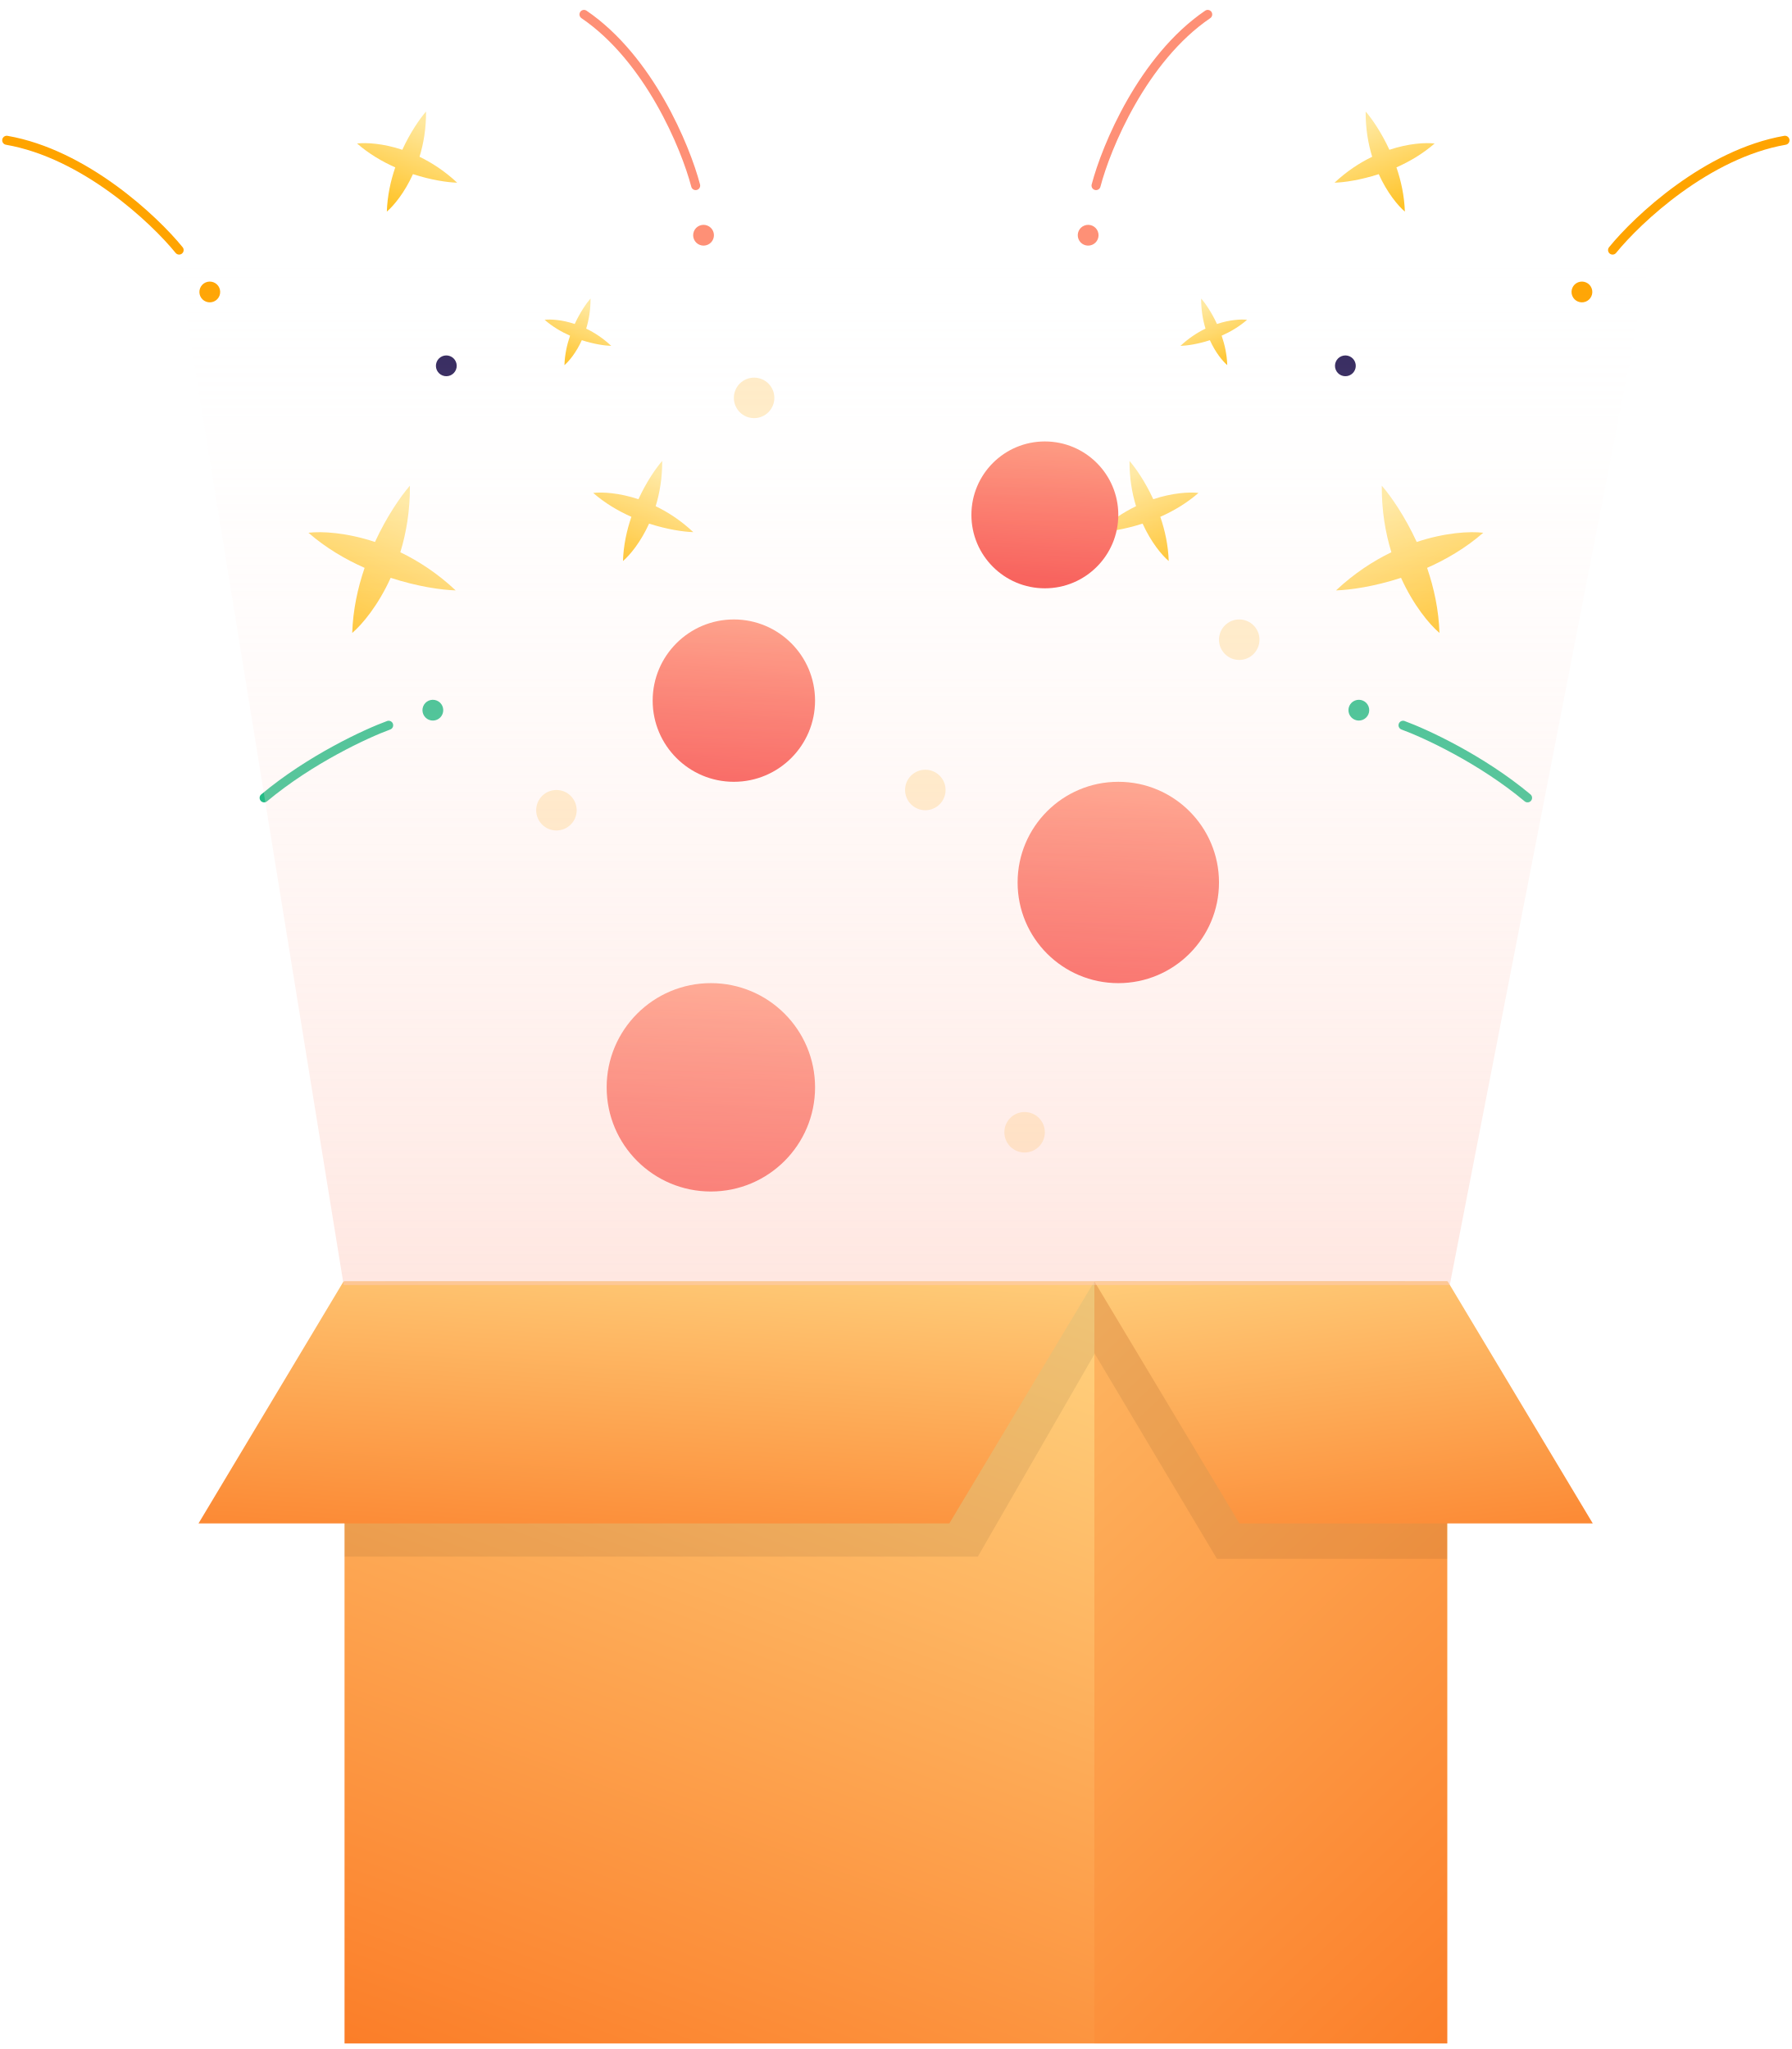
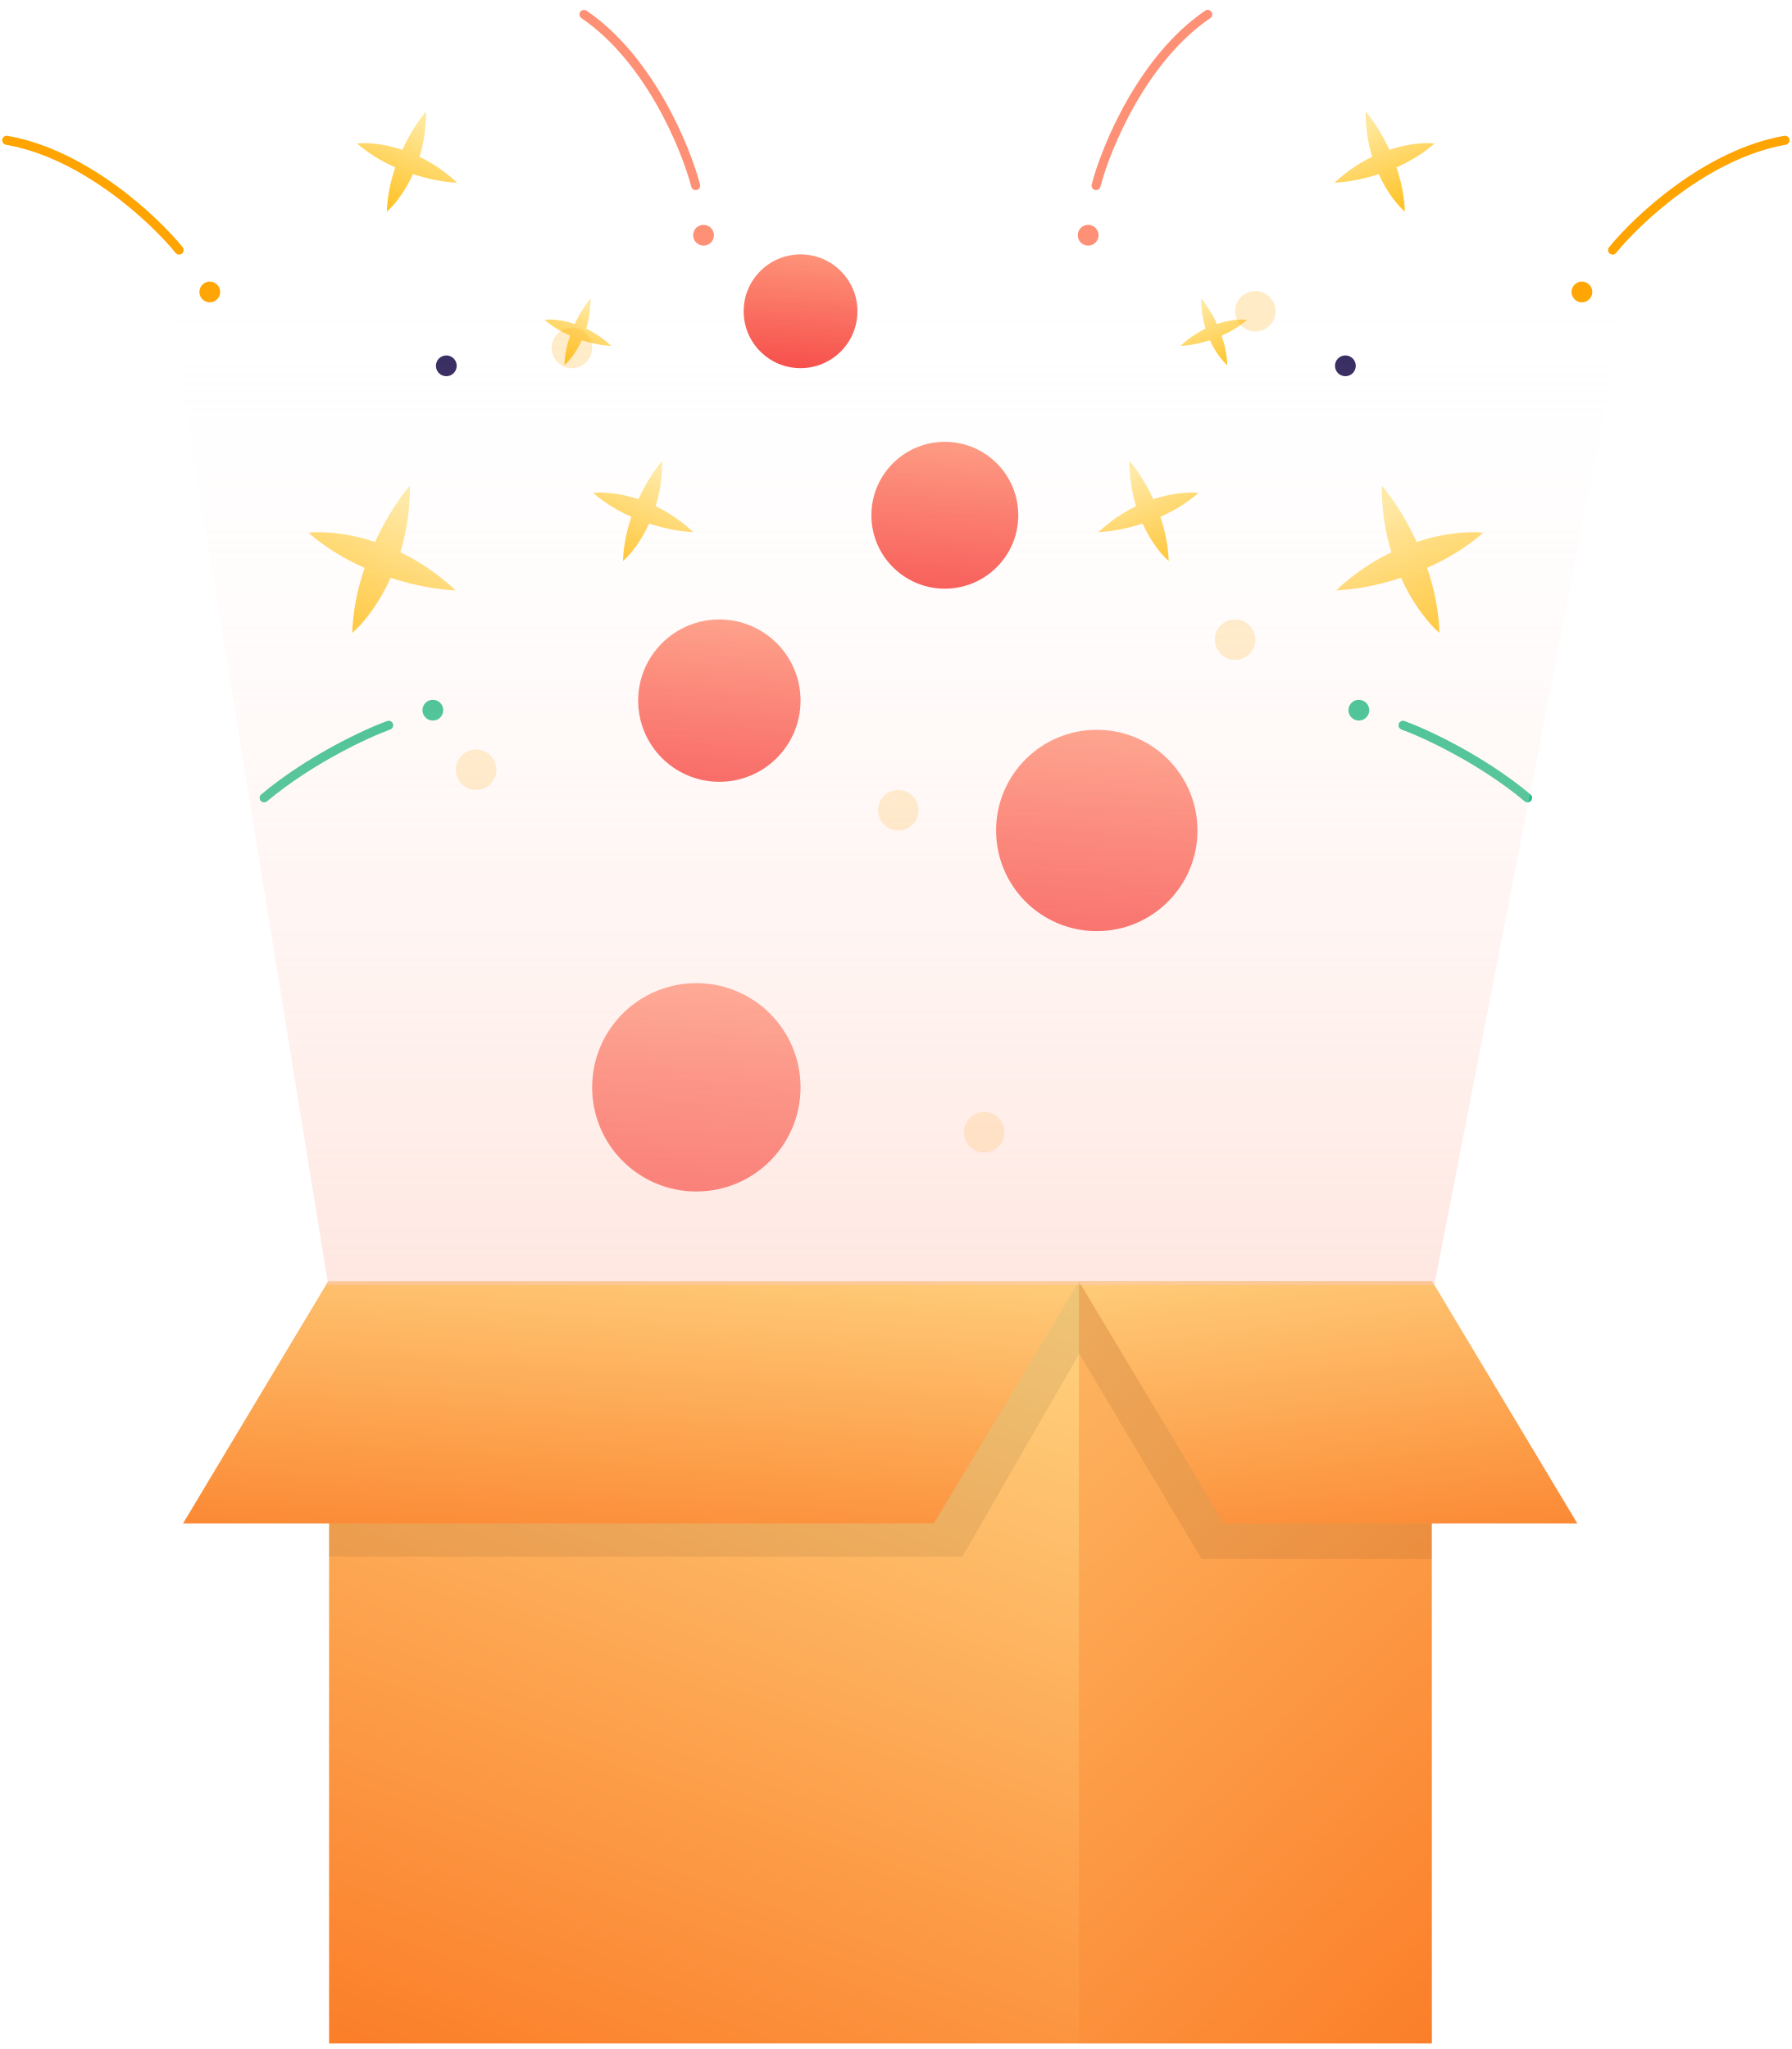
<svg xmlns="http://www.w3.org/2000/svg" width="146" height="167" viewBox="0 0 146 167" fill="none">
-   <path fill-rule="evenodd" clip-rule="evenodd" d="M52.025 40.687C52.681 39.262 53.451 38.154 53.959 37.57C53.969 38.947 53.757 40.183 53.428 41.257C54.44 41.745 55.491 42.428 56.495 43.37C55.721 43.347 54.386 43.16 52.893 42.674C52.205 44.191 51.335 45.238 50.765 45.726C50.804 44.449 51.072 43.225 51.45 42.122C50.383 41.649 49.302 41.015 48.339 40.176C49.084 40.089 50.444 40.162 52.025 40.687Z" fill="url(#paint0_linear_11:47)" />
-   <path fill-rule="evenodd" clip-rule="evenodd" d="M46.833 26.405C47.27 25.456 47.782 24.718 48.121 24.33C48.128 25.247 47.986 26.069 47.767 26.784C48.441 27.108 49.14 27.563 49.809 28.191C49.294 28.175 48.405 28.05 47.411 27.727C46.953 28.737 46.374 29.434 45.995 29.759C46.021 28.909 46.199 28.094 46.451 27.359C45.741 27.045 45.021 26.623 44.38 26.065C44.876 26.006 45.781 26.055 46.833 26.405Z" fill="url(#paint1_linear_11:47)" />
-   <path fill-rule="evenodd" clip-rule="evenodd" d="M32.783 12.207C33.44 10.781 34.209 9.674 34.717 9.09C34.727 10.467 34.515 11.703 34.186 12.777C35.197 13.264 36.248 13.948 37.253 14.89C36.479 14.867 35.144 14.679 33.651 14.193C32.963 15.71 32.093 16.758 31.523 17.246C31.562 15.969 31.83 14.745 32.208 13.641C31.141 13.169 30.06 12.535 29.097 11.696C29.842 11.609 31.202 11.682 32.783 12.207Z" fill="url(#paint2_linear_11:47)" />
-   <path fill-rule="evenodd" clip-rule="evenodd" d="M30.556 44.172C31.523 42.075 32.654 40.445 33.402 39.586C33.417 41.612 33.105 43.43 32.621 45.01C34.109 45.728 35.655 46.733 37.133 48.12C35.994 48.085 34.03 47.81 31.834 47.094C30.822 49.327 29.542 50.868 28.703 51.585C28.76 49.707 29.155 47.906 29.71 46.282C28.141 45.587 26.551 44.655 25.134 43.421C26.23 43.292 28.23 43.399 30.556 44.172Z" fill="url(#paint3_linear_11:47)" />
+   <path fill-rule="evenodd" clip-rule="evenodd" d="M52.025 40.687C52.681 39.262 53.451 38.154 53.959 37.57C53.969 38.947 53.757 40.183 53.428 41.257C54.44 41.745 55.491 42.428 56.495 43.37C55.721 43.347 54.386 43.16 52.893 42.674C52.205 44.191 51.335 45.238 50.765 45.726C50.804 44.449 51.072 43.225 51.45 42.122C50.383 41.649 49.302 41.015 48.339 40.176C49.084 40.089 50.444 40.162 52.025 40.687Z" fill="url(#paint0_linear_11:48)" />
+   <path fill-rule="evenodd" clip-rule="evenodd" d="M46.833 26.405C47.27 25.456 47.782 24.718 48.121 24.33C48.128 25.247 47.986 26.069 47.767 26.784C48.441 27.108 49.14 27.563 49.809 28.191C49.294 28.175 48.405 28.05 47.411 27.727C46.953 28.737 46.374 29.434 45.995 29.759C46.021 28.909 46.199 28.094 46.451 27.359C45.741 27.045 45.021 26.623 44.38 26.065C44.876 26.006 45.781 26.055 46.833 26.405Z" fill="url(#paint1_linear_11:48)" />
+   <path fill-rule="evenodd" clip-rule="evenodd" d="M32.783 12.207C33.439 10.781 34.209 9.674 34.717 9.09C34.727 10.467 34.515 11.703 34.186 12.777C35.197 13.264 36.248 13.948 37.253 14.89C36.479 14.867 35.144 14.679 33.651 14.193C32.963 15.71 32.093 16.758 31.523 17.246C31.562 15.969 31.83 14.745 32.208 13.641C31.141 13.169 30.06 12.535 29.097 11.696C29.842 11.609 31.202 11.682 32.783 12.207Z" fill="url(#paint2_linear_11:48)" />
+   <path fill-rule="evenodd" clip-rule="evenodd" d="M30.556 44.172C31.523 42.075 32.654 40.445 33.402 39.586C33.417 41.612 33.105 43.43 32.621 45.01C34.109 45.728 35.655 46.733 37.133 48.12C35.994 48.085 34.03 47.81 31.834 47.094C30.822 49.327 29.542 50.868 28.703 51.585C28.76 49.707 29.155 47.907 29.71 46.282C28.141 45.587 26.551 44.655 25.134 43.421C26.23 43.292 28.23 43.4 30.556 44.172Z" fill="url(#paint3_linear_11:48)" />
  <circle cx="36.369" cy="29.816" r="0.847" transform="rotate(21.3865 36.3693 29.8161)" fill="#2F235A" />
  <circle cx="57.33" cy="19.172" r="0.847" transform="rotate(21.3865 57.3296 19.1722)" fill="#FE9076" />
  <circle cx="17.095" cy="23.796" r="0.847" transform="rotate(21.3865 17.0945 23.7964)" fill="#FFA400" />
  <circle cx="35.272" cy="57.882" r="0.847" transform="rotate(21.3865 35.2724 57.8818)" fill="#23BB86" />
  <path d="M56.687 15.126C55.863 11.981 52.89 4.787 47.588 1.175" stroke="#FE9076" stroke-width="0.737" stroke-linecap="round" />
  <path d="M14.596 20.381C12.547 17.857 6.868 12.533 0.548 11.434" stroke="#FFA400" stroke-width="0.737" stroke-linecap="round" />
  <path d="M31.67 59.112C29.854 59.774 25.282 61.885 21.524 65.028" stroke="#23BB86" stroke-width="0.737" stroke-linecap="round" />
-   <path fill-rule="evenodd" clip-rule="evenodd" d="M93.975 40.687C93.319 39.262 92.549 38.154 92.041 37.57C92.031 38.947 92.243 40.183 92.572 41.257C91.561 41.745 90.51 42.428 89.505 43.37C90.279 43.347 91.615 43.16 93.107 42.674C93.795 44.191 94.665 45.238 95.235 45.726C95.196 44.449 94.928 43.225 94.55 42.122C95.617 41.649 96.698 41.015 97.661 40.176C96.916 40.089 95.556 40.162 93.975 40.687Z" fill="url(#paint4_linear_11:47)" />
-   <path fill-rule="evenodd" clip-rule="evenodd" d="M99.167 26.405C98.73 25.456 98.218 24.718 97.879 24.33C97.873 25.247 98.014 26.069 98.233 26.784C97.559 27.108 96.86 27.563 96.191 28.191C96.706 28.175 97.595 28.05 98.589 27.727C99.047 28.737 99.626 29.434 100.005 29.759C99.98 28.909 99.801 28.094 99.549 27.359C100.259 27.045 100.979 26.623 101.62 26.065C101.124 26.006 100.219 26.055 99.167 26.405Z" fill="url(#paint5_linear_11:47)" />
-   <path fill-rule="evenodd" clip-rule="evenodd" d="M113.217 12.207C112.561 10.781 111.791 9.674 111.283 9.09C111.273 10.467 111.485 11.703 111.814 12.777C110.803 13.264 109.752 13.948 108.747 14.89C109.521 14.867 110.857 14.679 112.349 14.193C113.037 15.71 113.907 16.758 114.477 17.246C114.438 15.969 114.17 14.745 113.792 13.641C114.859 13.169 115.94 12.535 116.903 11.696C116.158 11.609 114.798 11.682 113.217 12.207Z" fill="url(#paint6_linear_11:47)" />
-   <path fill-rule="evenodd" clip-rule="evenodd" d="M115.444 44.172C114.477 42.075 113.346 40.445 112.598 39.586C112.583 41.612 112.895 43.43 113.379 45.01C111.891 45.728 110.345 46.733 108.867 48.12C110.006 48.085 111.97 47.81 114.166 47.094C115.179 49.327 116.458 50.868 117.297 51.585C117.24 49.707 116.845 47.906 116.29 46.282C117.859 45.587 119.449 44.655 120.866 43.421C119.77 43.292 117.77 43.399 115.444 44.172Z" fill="url(#paint7_linear_11:47)" />
+   <path fill-rule="evenodd" clip-rule="evenodd" d="M93.975 40.687C93.319 39.262 92.549 38.154 92.041 37.57C92.031 38.947 92.243 40.183 92.572 41.257C91.561 41.745 90.509 42.428 89.505 43.37C90.279 43.347 91.614 43.16 93.107 42.674C93.795 44.191 94.665 45.238 95.235 45.726C95.196 44.449 94.928 43.225 94.55 42.122C95.617 41.649 96.698 41.015 97.661 40.176C96.916 40.089 95.556 40.162 93.975 40.687Z" fill="url(#paint4_linear_11:48)" />
+   <path fill-rule="evenodd" clip-rule="evenodd" d="M99.167 26.405C98.73 25.456 98.218 24.718 97.879 24.33C97.872 25.247 98.014 26.069 98.233 26.784C97.559 27.108 96.86 27.563 96.191 28.191C96.706 28.175 97.595 28.05 98.589 27.727C99.047 28.737 99.626 29.434 100.005 29.759C99.979 28.909 99.801 28.094 99.549 27.359C100.259 27.045 100.979 26.623 101.62 26.065C101.124 26.006 100.219 26.055 99.167 26.405Z" fill="url(#paint5_linear_11:48)" />
+   <path fill-rule="evenodd" clip-rule="evenodd" d="M113.217 12.207C112.561 10.781 111.791 9.674 111.283 9.09C111.273 10.467 111.485 11.703 111.814 12.777C110.803 13.264 109.752 13.948 108.747 14.89C109.521 14.867 110.856 14.679 112.349 14.193C113.037 15.71 113.907 16.758 114.477 17.246C114.438 15.969 114.17 14.745 113.792 13.641C114.859 13.169 115.94 12.535 116.903 11.696C116.158 11.609 114.798 11.682 113.217 12.207Z" fill="url(#paint6_linear_11:48)" />
+   <path fill-rule="evenodd" clip-rule="evenodd" d="M115.444 44.172C114.477 42.075 113.346 40.445 112.598 39.586C112.583 41.612 112.895 43.43 113.379 45.01C111.891 45.728 110.345 46.733 108.867 48.12C110.006 48.085 111.97 47.81 114.166 47.094C115.178 49.327 116.458 50.868 117.297 51.585C117.24 49.707 116.845 47.907 116.29 46.282C117.859 45.587 119.449 44.655 120.866 43.421C119.77 43.292 117.77 43.4 115.444 44.172Z" fill="url(#paint7_linear_11:48)" />
  <circle r="0.847" transform="matrix(-0.931142 0.364658 0.364658 0.931142 109.631 29.8161)" fill="#2F235A" />
-   <circle r="0.847" transform="matrix(-0.931142 0.364658 0.364658 0.931142 88.6705 19.1722)" fill="#FE9076" />
-   <circle r="0.847" transform="matrix(-0.931142 0.364658 0.364658 0.931142 128.906 23.7964)" fill="#FFA400" />
+   <circle r="0.847" transform="matrix(-0.931142 0.364658 0.364658 0.931142 88.6704 19.1722)" fill="#FE9076" />
+   <circle r="0.847" transform="matrix(-0.931142 0.364658 0.364658 0.931142 128.905 23.7964)" fill="#FFA400" />
  <circle r="0.847" transform="matrix(-0.931142 0.364658 0.364658 0.931142 110.728 57.8818)" fill="#23BB86" />
  <path d="M89.314 15.126C90.137 11.981 93.11 4.787 98.412 1.175" stroke="#FE9076" stroke-width="0.737" stroke-linecap="round" />
  <path d="M131.404 20.381C133.453 17.857 139.132 12.533 145.452 11.434" stroke="#FFA400" stroke-width="0.737" stroke-linecap="round" />
-   <path d="M114.33 59.112C116.146 59.774 120.718 61.885 124.476 65.028" stroke="#23BB86" stroke-width="0.737" stroke-linecap="round" />
-   <rect x="28.075" y="104.439" width="89.85" height="62.11" fill="url(#paint8_linear_11:47)" />
-   <mask id="mask0_11:47" style="mask-type:alpha" maskUnits="userSpaceOnUse" x="28" y="104" width="90" height="63">
-     <rect x="28.075" y="104.439" width="89.85" height="62.11" fill="#C4C4C4" />
+   <path d="M114.33 59.112C116.146 59.774 120.717 61.885 124.476 65.028" stroke="#23BB86" stroke-width="0.737" stroke-linecap="round" />
+   <rect x="26.815" y="104.439" width="89.85" height="62.11" fill="url(#paint8_linear_11:48)" />
+   <mask id="mask0_11:48" style="mask-type:alpha" maskUnits="userSpaceOnUse" x="26" y="104" width="91" height="63">
+     <rect x="26.815" y="104.439" width="89.85" height="62.11" fill="#C4C4C4" />
  </mask>
-   <g mask="url(#mask0_11:47)">
-     <path d="M32.326 102.858L93.508 102.858L79.68 126.869L18.498 126.869L32.326 102.858Z" fill="black" fill-opacity="0.07" />
-     <rect x="89.177" y="104.439" width="89.85" height="62.11" fill="url(#paint9_linear_11:47)" />
+   <g mask="url(#mask0_11:48)">
+     <path d="M31.067 102.858L92.249 102.858L78.42 126.869L17.238 126.869L31.067 102.858Z" fill="black" fill-opacity="0.07" />
+     <rect x="87.917" y="104.439" width="89.85" height="62.11" fill="url(#paint9_linear_11:48)" />
  </g>
-   <path d="M27.995 104.439L89.177 104.439L77.359 124.162L16.177 124.162L27.995 104.439Z" fill="url(#paint10_linear_11:47)" />
-   <mask id="mask1_11:47" style="mask-type:alpha" maskUnits="userSpaceOnUse" x="89" y="104" width="29" height="63">
-     <rect x="89.177" y="104.439" width="28.748" height="62.11" fill="#C4C4C4" />
+   <path d="M26.736 104.439L87.918 104.439L76.1 124.162L14.918 124.162L26.736 104.439Z" fill="url(#paint10_linear_11:48)" />
+   <mask id="mask1_11:48" style="mask-type:alpha" maskUnits="userSpaceOnUse" x="87" y="104" width="30" height="63">
+     <rect x="87.918" y="104.439" width="28.748" height="62.11" fill="#C4C4C4" />
  </mask>
-   <g mask="url(#mask1_11:47)">
-     <path d="M114.425 104.336L85.632 104.336L99.162 127.043L127.955 127.043L114.425 104.336Z" fill="black" fill-opacity="0.07" />
+   <g mask="url(#mask1_11:48)">
+     <path d="M113.166 104.336L84.373 104.336L97.902 127.043L126.695 127.043L113.166 104.336Z" fill="black" fill-opacity="0.07" />
  </g>
-   <path d="M117.97 104.439L89.177 104.439L100.996 124.162L129.789 124.162L117.97 104.439Z" fill="url(#paint11_linear_11:47)" />
-   <circle cx="57.926" cy="88.62" r="8.491" fill="url(#paint12_linear_11:47)" />
-   <circle cx="91.127" cy="71.924" r="8.205" fill="url(#paint13_linear_11:47)" />
-   <circle cx="59.8" cy="57.103" r="6.616" fill="url(#paint14_linear_11:47)" />
-   <circle cx="85.142" cy="41.964" r="5.985" fill="url(#paint15_linear_11:47)" />
-   <circle cx="75.402" cy="64.386" r="1.65" fill="#FFA800" fill-opacity="0.23" />
-   <circle cx="100.982" cy="52.137" r="1.65" fill="#FFA800" fill-opacity="0.23" />
-   <circle cx="61.45" cy="32.428" r="1.65" fill="#FFA800" fill-opacity="0.23" />
-   <circle cx="83.492" cy="92.284" r="1.65" fill="#FFA800" fill-opacity="0.23" />
-   <circle cx="45.342" cy="66.037" r="1.65" fill="#FFA800" fill-opacity="0.23" />
-   <path d="M118.137 104.733H28.004L14.161 19.385H134.759L118.137 104.733Z" fill="url(#paint16_linear_11:47)" />
+   <path d="M116.711 104.439L87.918 104.439L99.737 124.162L128.529 124.162L116.711 104.439Z" fill="url(#paint11_linear_11:48)" />
+   <circle cx="56.743" cy="88.62" r="8.491" fill="url(#paint12_linear_11:48)" />
+   <circle cx="89.373" cy="67.686" r="8.205" fill="url(#paint13_linear_11:48)" />
+   <circle cx="58.618" cy="57.103" r="6.616" fill="url(#paint14_linear_11:48)" />
+   <circle cx="76.991" cy="41.994" r="5.985" fill="url(#paint15_linear_11:48)" />
+   <circle cx="65.234" cy="25.37" r="4.636" fill="url(#paint16_linear_11:48)" />
+   <circle cx="73.201" cy="66.037" r="1.65" fill="#FFA800" fill-opacity="0.23" />
+   <circle cx="100.642" cy="52.137" r="1.65" fill="#FFA800" fill-opacity="0.23" />
+   <circle cx="102.292" cy="25.37" r="1.65" fill="#FFA800" fill-opacity="0.23" />
+   <circle cx="46.602" cy="28.357" r="1.65" fill="#FFA800" fill-opacity="0.23" />
+   <circle cx="80.201" cy="92.284" r="1.65" fill="#FFA800" fill-opacity="0.23" />
+   <circle cx="38.796" cy="62.736" r="1.65" fill="#FFA800" fill-opacity="0.23" />
+   <path d="M116.878 104.733H26.744L12.902 19.385H133.5L116.878 104.733Z" fill="url(#paint17_linear_11:48)" />
  <defs>
-     <linearGradient id="paint0_linear_11:47" x1="53.709" y1="38.474" x2="50.71" y2="46.131" gradientUnits="userSpaceOnUse">
+     <linearGradient id="paint0_linear_11:48" x1="53.709" y1="38.474" x2="50.71" y2="46.131" gradientUnits="userSpaceOnUse">
      <stop stop-color="#FFE89E" />
      <stop offset="1" stop-color="#FFBF1A" />
    </linearGradient>
-     <linearGradient id="paint1_linear_11:47" x1="47.955" y1="24.931" x2="45.958" y2="30.028" gradientUnits="userSpaceOnUse">
+     <linearGradient id="paint1_linear_11:48" x1="47.955" y1="24.931" x2="45.958" y2="30.028" gradientUnits="userSpaceOnUse">
      <stop stop-color="#FFE89E" />
      <stop offset="1" stop-color="#FFBF1A" />
    </linearGradient>
-     <linearGradient id="paint2_linear_11:47" x1="34.467" y1="9.993" x2="31.468" y2="17.651" gradientUnits="userSpaceOnUse">
+     <linearGradient id="paint2_linear_11:48" x1="34.467" y1="9.993" x2="31.468" y2="17.651" gradientUnits="userSpaceOnUse">
      <stop stop-color="#FFE89E" />
      <stop offset="1" stop-color="#FFBF1A" />
    </linearGradient>
-     <linearGradient id="paint3_linear_11:47" x1="33.035" y1="40.915" x2="28.622" y2="52.182" gradientUnits="userSpaceOnUse">
+     <linearGradient id="paint3_linear_11:48" x1="33.035" y1="40.915" x2="28.622" y2="52.182" gradientUnits="userSpaceOnUse">
      <stop stop-color="#FFE89E" />
      <stop offset="1" stop-color="#FFBF1A" />
    </linearGradient>
-     <linearGradient id="paint4_linear_11:47" x1="92.291" y1="38.474" x2="95.29" y2="46.131" gradientUnits="userSpaceOnUse">
+     <linearGradient id="paint4_linear_11:48" x1="92.291" y1="38.474" x2="95.29" y2="46.131" gradientUnits="userSpaceOnUse">
      <stop stop-color="#FFE89E" />
      <stop offset="1" stop-color="#FFBF1A" />
    </linearGradient>
-     <linearGradient id="paint5_linear_11:47" x1="98.046" y1="24.931" x2="100.042" y2="30.028" gradientUnits="userSpaceOnUse">
+     <linearGradient id="paint5_linear_11:48" x1="98.045" y1="24.931" x2="100.042" y2="30.028" gradientUnits="userSpaceOnUse">
      <stop stop-color="#FFE89E" />
      <stop offset="1" stop-color="#FFBF1A" />
    </linearGradient>
-     <linearGradient id="paint6_linear_11:47" x1="111.533" y1="9.993" x2="114.532" y2="17.651" gradientUnits="userSpaceOnUse">
+     <linearGradient id="paint6_linear_11:48" x1="111.533" y1="9.993" x2="114.532" y2="17.651" gradientUnits="userSpaceOnUse">
      <stop stop-color="#FFE89E" />
      <stop offset="1" stop-color="#FFBF1A" />
    </linearGradient>
-     <linearGradient id="paint7_linear_11:47" x1="112.965" y1="40.915" x2="117.378" y2="52.182" gradientUnits="userSpaceOnUse">
+     <linearGradient id="paint7_linear_11:48" x1="112.965" y1="40.915" x2="117.378" y2="52.182" gradientUnits="userSpaceOnUse">
      <stop stop-color="#FFE89E" />
      <stop offset="1" stop-color="#FFBF1A" />
    </linearGradient>
-     <linearGradient id="paint8_linear_11:47" x1="58.089" y1="92.94" x2="22.279" y2="191.572" gradientUnits="userSpaceOnUse">
+     <linearGradient id="paint8_linear_11:48" x1="56.83" y1="92.94" x2="21.019" y2="191.572" gradientUnits="userSpaceOnUse">
      <stop stop-color="#FFD481" />
      <stop offset="1" stop-color="#FA620C" />
    </linearGradient>
-     <linearGradient id="paint9_linear_11:47" x1="43.405" y1="100.5" x2="152.085" y2="216.639" gradientUnits="userSpaceOnUse">
+     <linearGradient id="paint9_linear_11:48" x1="42.145" y1="100.5" x2="150.825" y2="216.639" gradientUnits="userSpaceOnUse">
      <stop stop-color="#FFD481" />
      <stop offset="0.833" stop-color="#FA620C" />
    </linearGradient>
-     <linearGradient id="paint10_linear_11:47" x1="29.255" y1="97.39" x2="26.347" y2="139.413" gradientUnits="userSpaceOnUse">
+     <linearGradient id="paint10_linear_11:48" x1="27.995" y1="97.39" x2="25.087" y2="139.413" gradientUnits="userSpaceOnUse">
      <stop stop-color="#FFD481" />
      <stop offset="1" stop-color="#FA620C" />
    </linearGradient>
-     <linearGradient id="paint11_linear_11:47" x1="122.513" y1="97.39" x2="127.685" y2="138.971" gradientUnits="userSpaceOnUse">
+     <linearGradient id="paint11_linear_11:48" x1="121.254" y1="97.39" x2="126.426" y2="138.971" gradientUnits="userSpaceOnUse">
      <stop stop-color="#FFD481" />
      <stop offset="1" stop-color="#FA620C" />
    </linearGradient>
-     <linearGradient id="paint12_linear_11:47" x1="58.569" y1="77.326" x2="56.954" y2="100.245" gradientUnits="userSpaceOnUse">
+     <linearGradient id="paint12_linear_11:48" x1="57.386" y1="77.326" x2="55.771" y2="100.245" gradientUnits="userSpaceOnUse">
      <stop stop-color="#FF9F81" />
      <stop offset="1" stop-color="#F53838" />
    </linearGradient>
-     <linearGradient id="paint13_linear_11:47" x1="91.748" y1="61.011" x2="90.188" y2="83.158" gradientUnits="userSpaceOnUse">
+     <linearGradient id="paint13_linear_11:48" x1="89.994" y1="56.774" x2="88.433" y2="78.92" gradientUnits="userSpaceOnUse">
      <stop stop-color="#FF9F81" />
      <stop offset="1" stop-color="#F53838" />
    </linearGradient>
-     <linearGradient id="paint14_linear_11:47" x1="60.301" y1="48.303" x2="59.043" y2="66.162" gradientUnits="userSpaceOnUse">
+     <linearGradient id="paint14_linear_11:48" x1="59.119" y1="48.303" x2="57.86" y2="66.162" gradientUnits="userSpaceOnUse">
      <stop stop-color="#FF9F81" />
      <stop offset="1" stop-color="#F53838" />
    </linearGradient>
-     <linearGradient id="paint15_linear_11:47" x1="85.595" y1="34.003" x2="84.457" y2="50.159" gradientUnits="userSpaceOnUse">
+     <linearGradient id="paint15_linear_11:48" x1="77.444" y1="34.033" x2="76.306" y2="50.189" gradientUnits="userSpaceOnUse">
      <stop stop-color="#FF9F81" />
      <stop offset="1" stop-color="#F53838" />
    </linearGradient>
-     <linearGradient id="paint16_linear_11:47" x1="73.469" y1="19.385" x2="73.469" y2="200.709" gradientUnits="userSpaceOnUse">
+     <linearGradient id="paint16_linear_11:48" x1="65.585" y1="19.204" x2="64.703" y2="31.719" gradientUnits="userSpaceOnUse">
+       <stop stop-color="#FF9F81" />
+       <stop offset="1" stop-color="#F53838" />
+     </linearGradient>
+     <linearGradient id="paint17_linear_11:48" x1="72.21" y1="19.385" x2="72.21" y2="200.709" gradientUnits="userSpaceOnUse">
      <stop stop-color="white" stop-opacity="0" />
      <stop offset="1" stop-color="#FE9277" />
    </linearGradient>
  </defs>
</svg>
